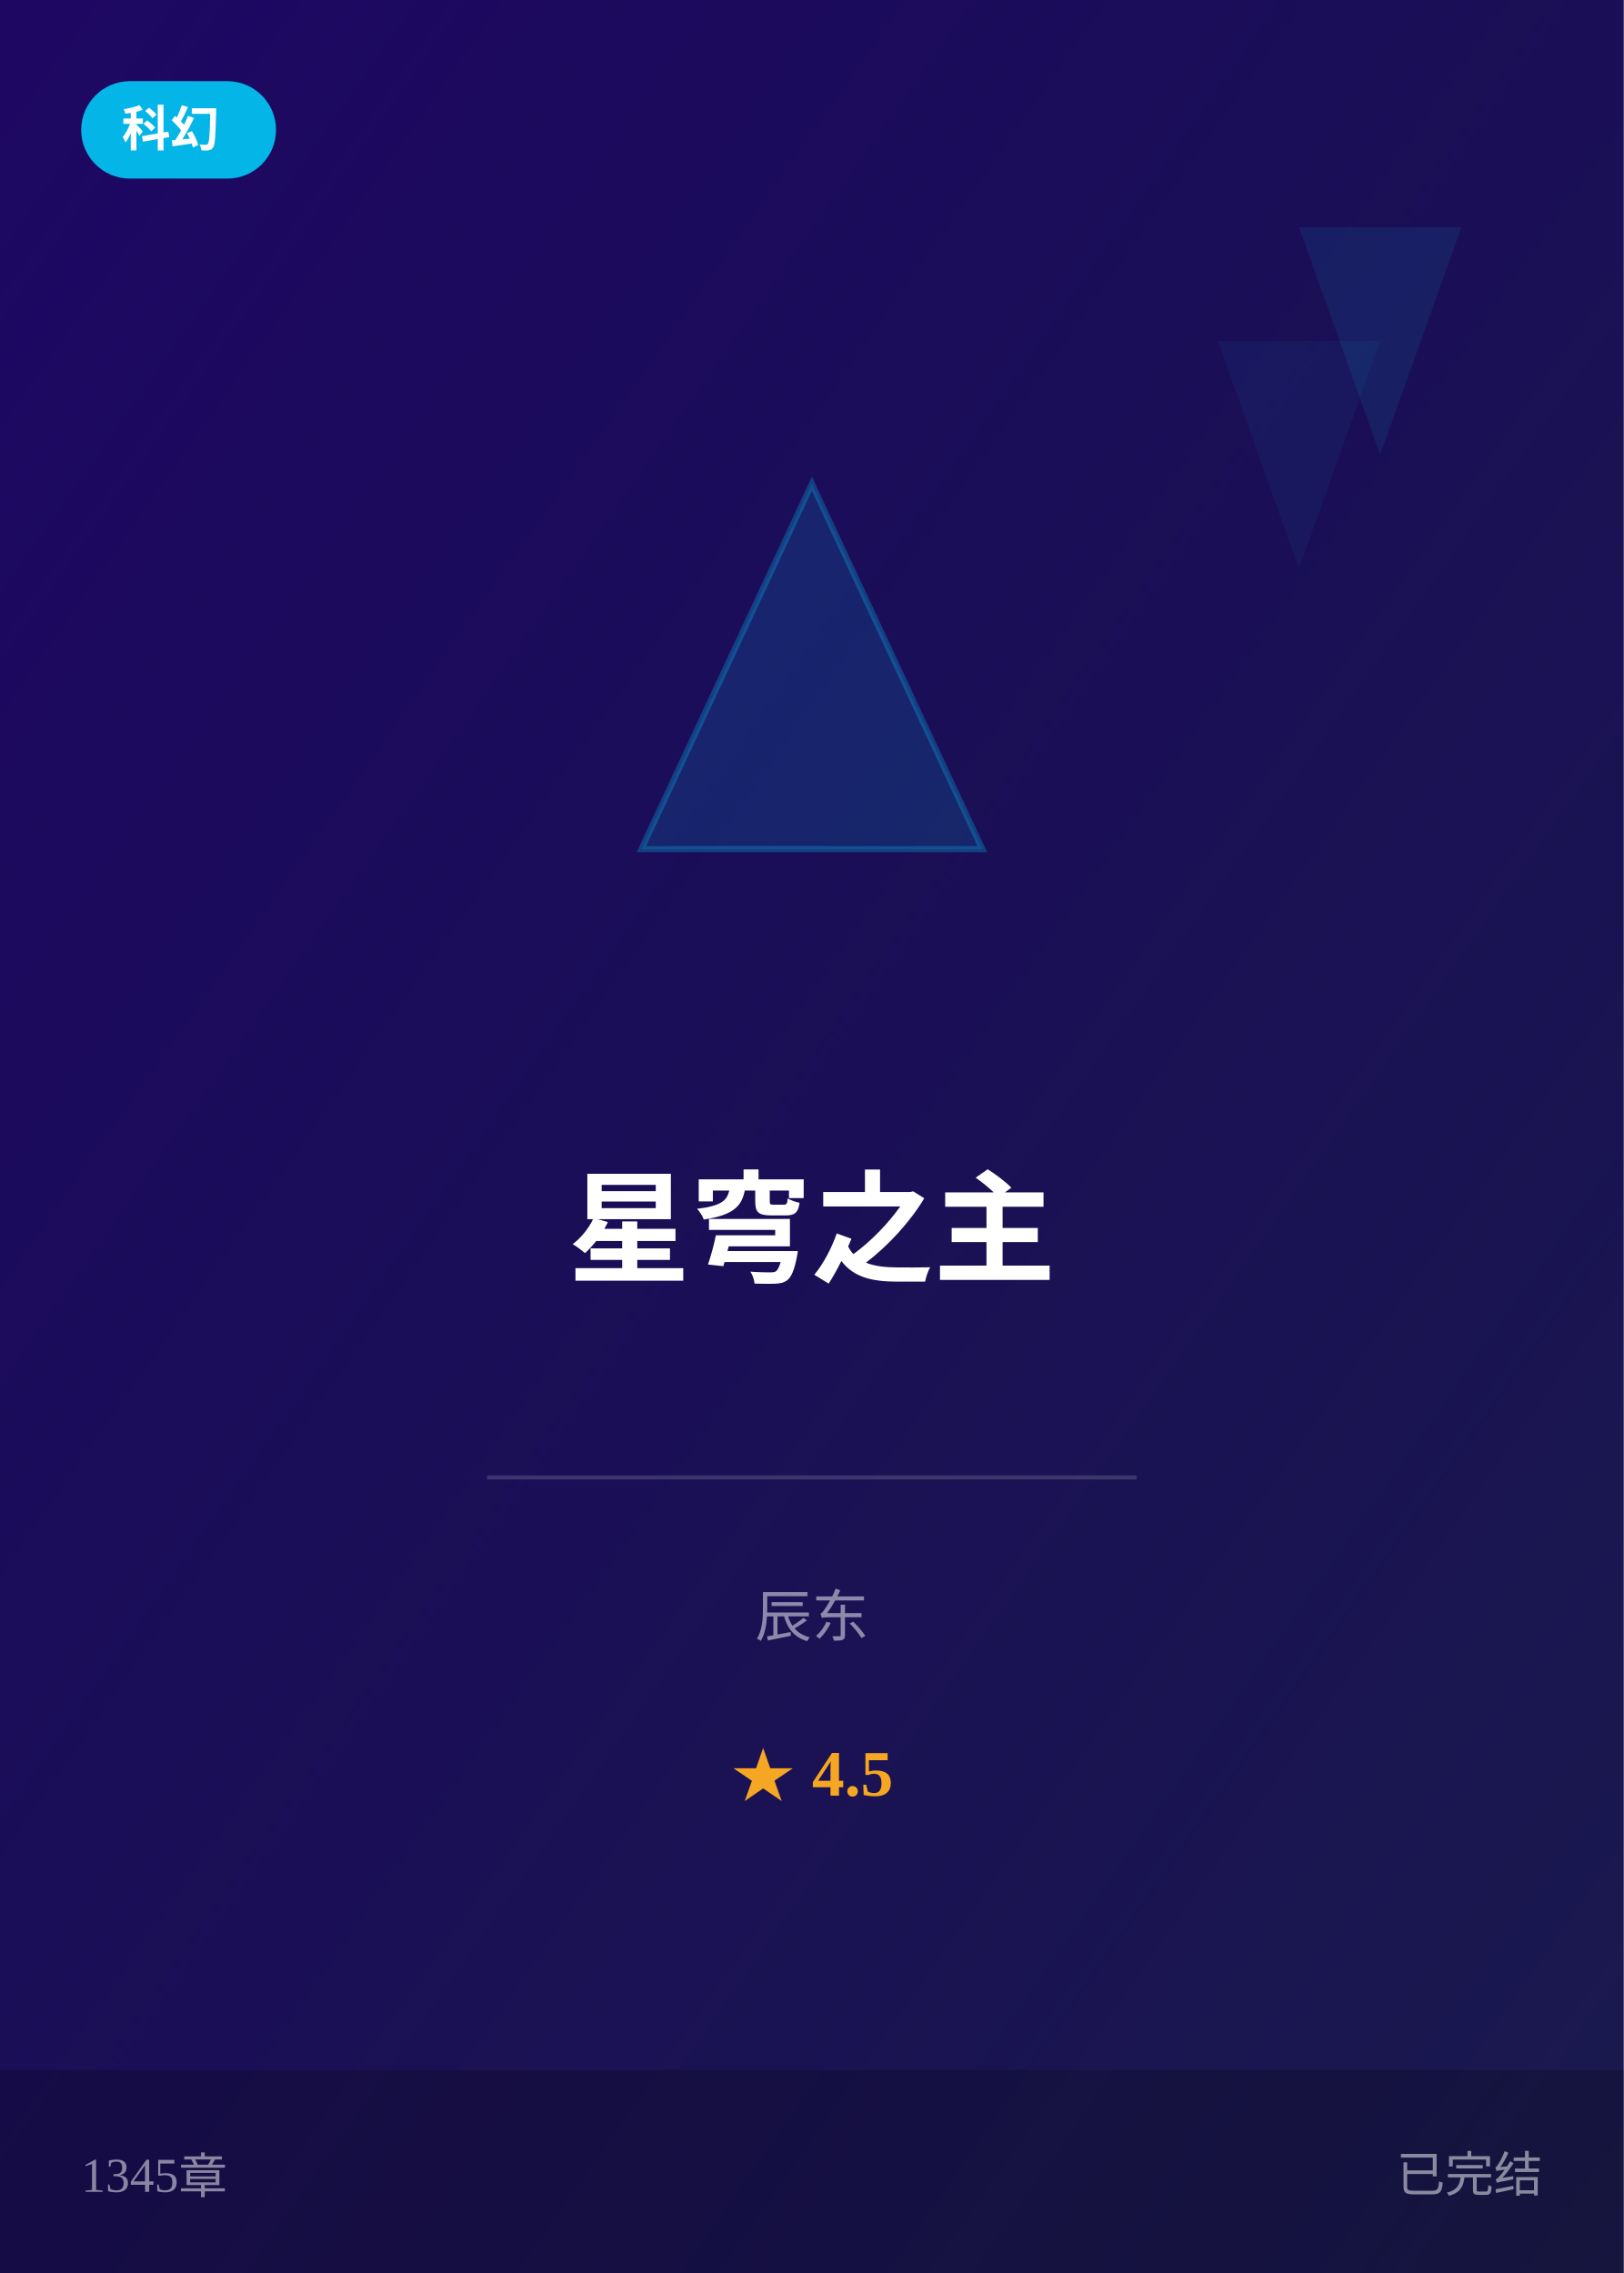
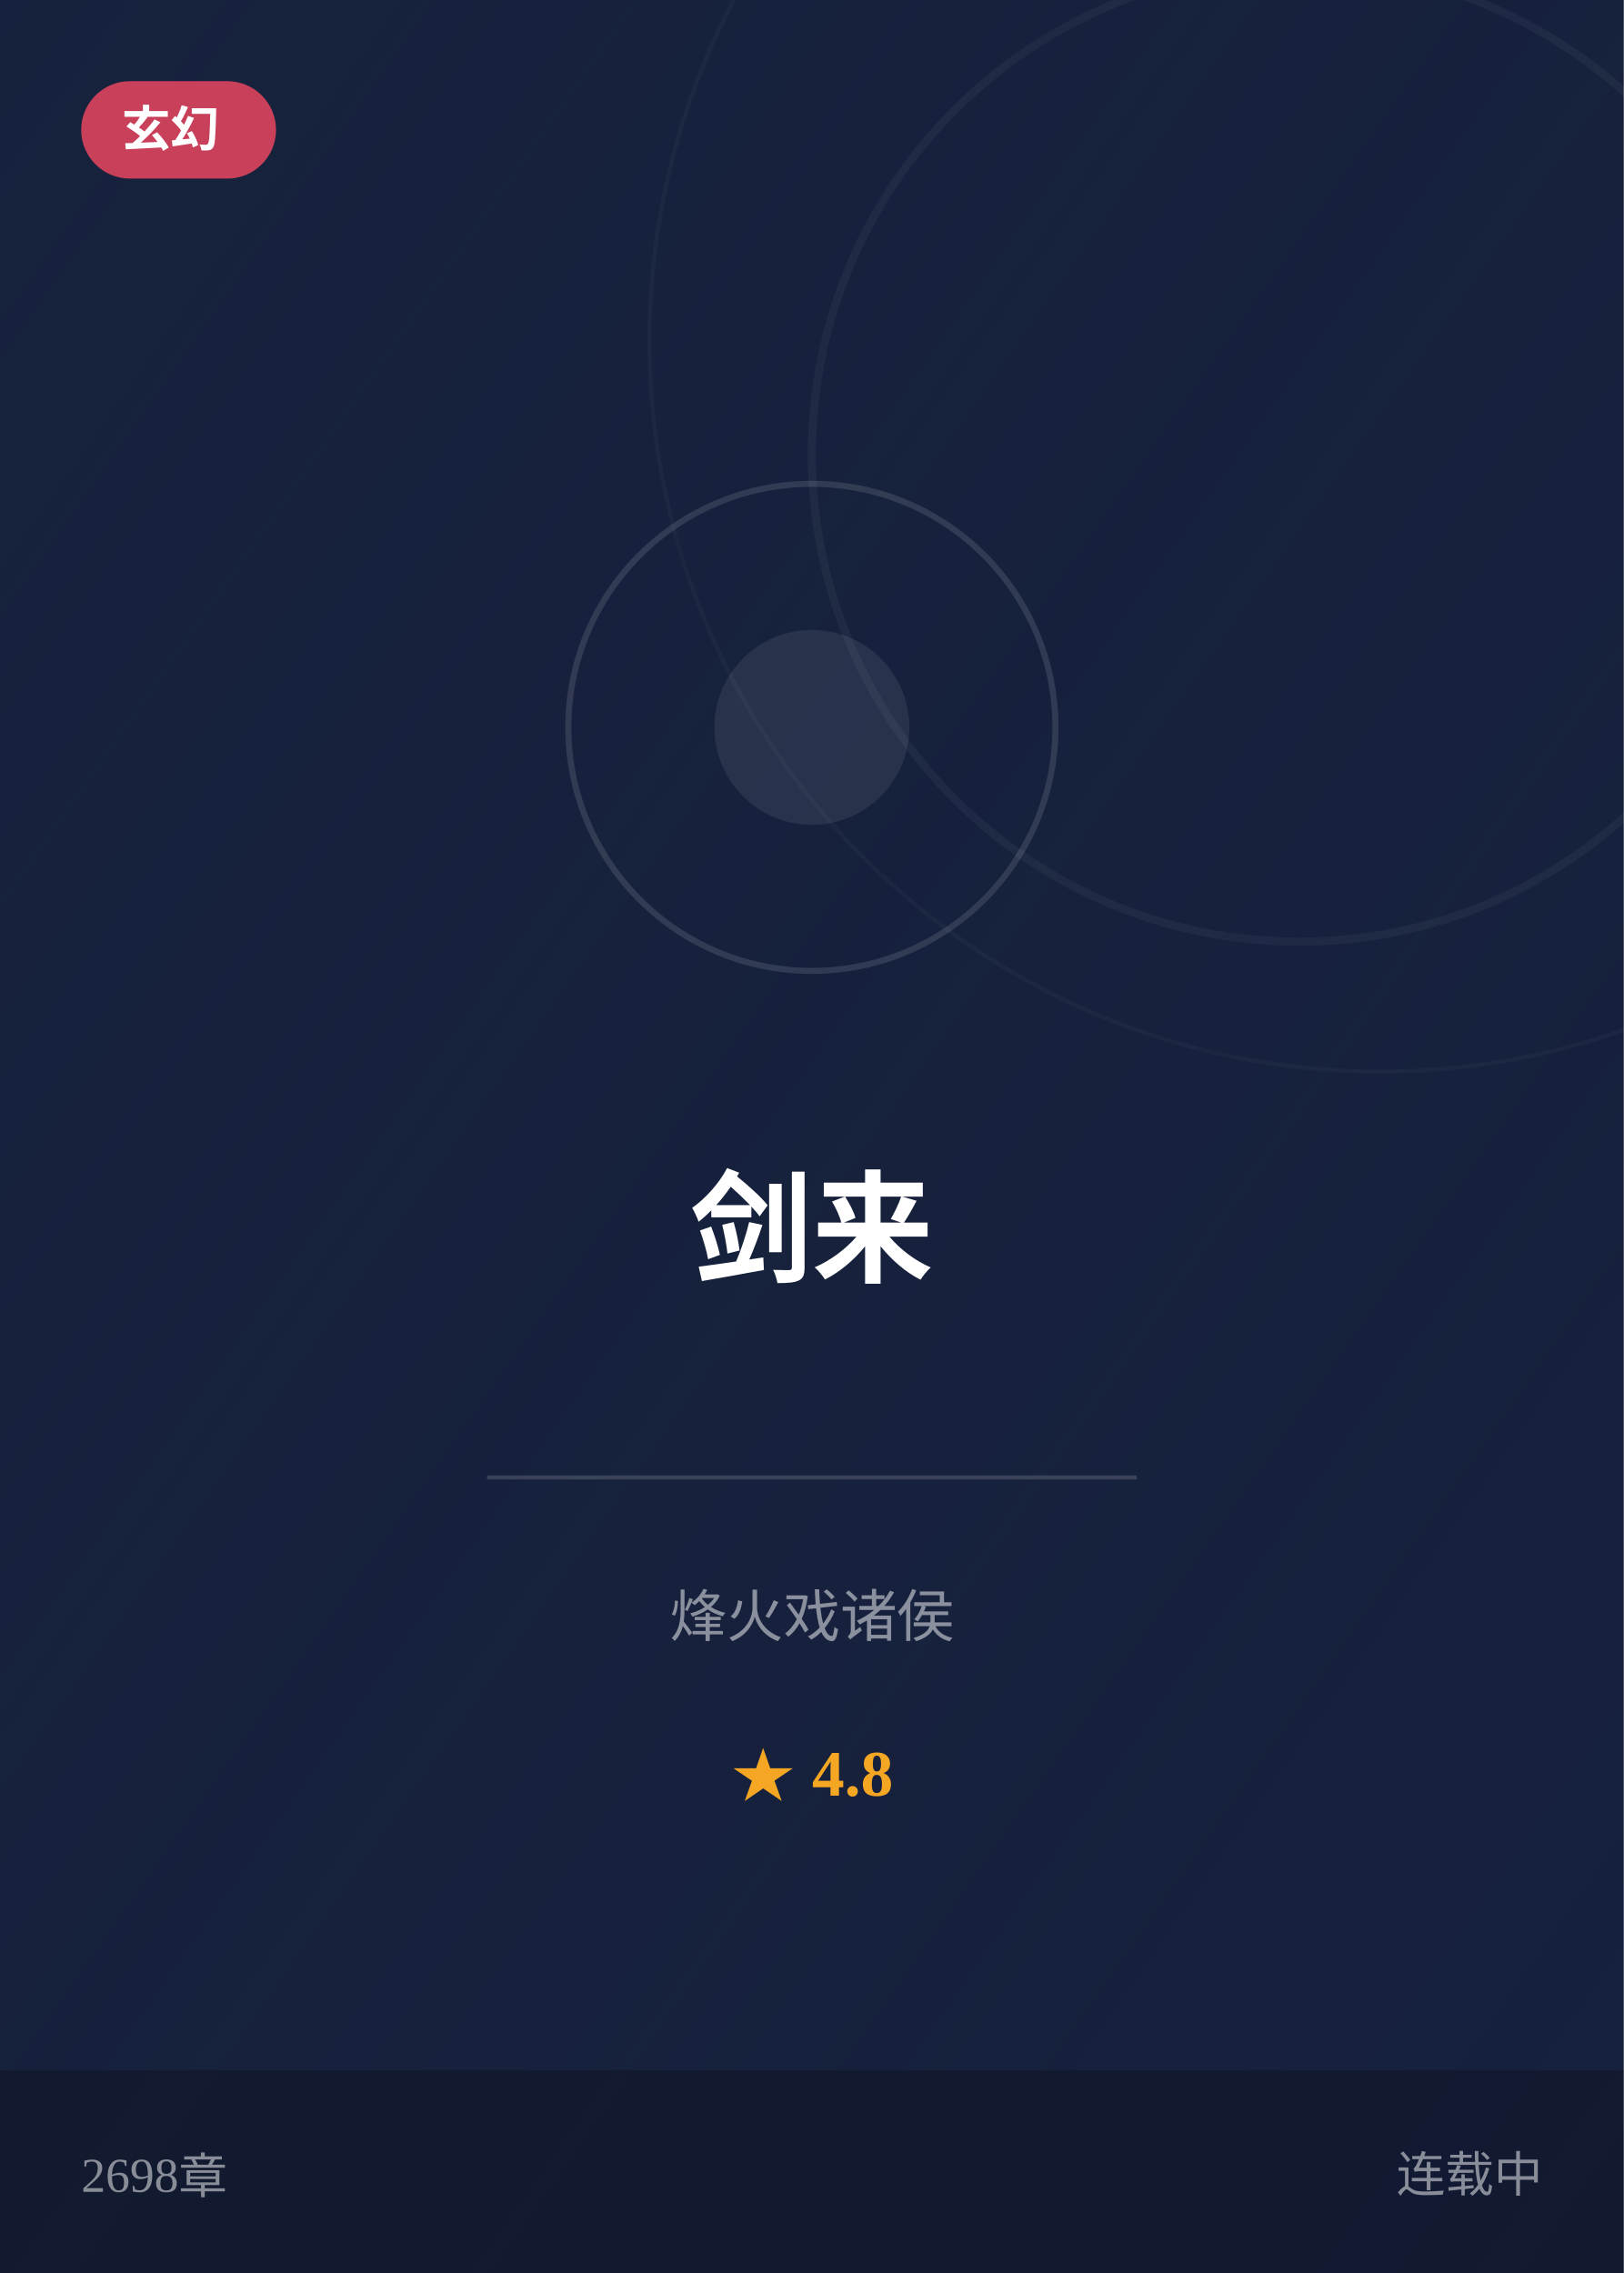
<svg xmlns="http://www.w3.org/2000/svg" width="400" height="560" viewBox="0 0 400 560">
  <defs>
    <linearGradient id="bg" x1="0%" y1="0%" x2="100%" y2="100%">
-       <stop offset="0%" style="stop-color:#0a0a2e" />
-       <stop offset="100%" style="stop-color:#1a1a4e" />
+       <stop offset="0%" style="stop-color:#1a1a2e" />
+       <stop offset="100%" style="stop-color:#16213e" />
    </linearGradient>
    <linearGradient id="glow" x1="0%" y1="0%" x2="100%" y2="100%">
-       <stop offset="0%" style="stop-color:#4a00e0;stop-opacity:0.3" />
-       <stop offset="100%" style="stop-color:#4a00e0;stop-opacity:0" />
+       <stop offset="0%" style="stop-color:#0f3460;stop-opacity:0.3" />
+       <stop offset="100%" style="stop-color:#0f3460;stop-opacity:0" />
    </linearGradient>
  </defs>
  <rect width="400" height="560" fill="url(#bg)" />
  <rect width="400" height="560" fill="url(#glow)" />
-   <polygon points="320,56 340,112 360,56" fill="rgba(0,212,255,0.08)" />
-   <polygon points="300,84 320,140 340,84" fill="rgba(0,212,255,0.05)" />
+   <circle cx="320" cy="112" r="120" fill="none" stroke="rgba(255,255,255,0.04)" stroke-width="2" />
+   <circle cx="340" cy="84" r="180" fill="none" stroke="rgba(255,255,255,0.03)" stroke-width="1" />
  <rect x="0" y="510" width="400" height="50" fill="rgba(0,0,0,0.2)" />
-   <text x="20" y="540" fill="rgba(255,255,255,0.5)" font-size="12">1345章</text>
-   <text x="380" y="540" text-anchor="end" fill="rgba(255,255,255,0.5)" font-size="12">已完结</text>
-   <rect x="20" y="20" rx="12" ry="12" width="48" height="24" fill="#00d4ff" opacity="0.85" />
-   <text x="30" y="36" fill="#fff" font-size="12" font-weight="600">科幻</text>
-   <polygon points="200,119.2 242,209.2 158,209.2" fill="rgba(0,212,255,0.12)" stroke="rgba(0,212,255,0.25)" stroke-width="1.5" />
-   <text x="200" y="313.6" text-anchor="middle" fill="#fff" font-size="30" font-weight="700">星穹之主</text>
+   <text x="20" y="540" fill="rgba(255,255,255,0.5)" font-size="12">2698章</text>
+   <text x="380" y="540" text-anchor="end" fill="rgba(255,255,255,0.5)" font-size="12">连载中</text>
+   <rect x="20" y="20" rx="12" ry="12" width="48" height="24" fill="#e94560" opacity="0.85" />
+   <text x="30" y="36" fill="#fff" font-size="12" font-weight="600">玄幻</text>
+   <circle cx="200" cy="179.2" r="60" fill="none" stroke="rgba(255,255,255,0.12)" stroke-width="1.5" />
+   <circle cx="200" cy="179.2" r="24" fill="rgba(255,255,255,0.08)" />
+   <text x="200" y="313.6" text-anchor="middle" fill="#fff" font-size="30" font-weight="700">剑来</text>
  <line x1="120" y1="364" x2="280" y2="364" stroke="rgba(255,255,255,0.15)" stroke-width="1" />
-   <text x="200" y="403.2" text-anchor="middle" fill="rgba(255,255,255,0.5)" font-size="14">辰东</text>
-   <text x="200" y="442.4" text-anchor="middle" fill="#f5a623" font-size="16" font-weight="600">★ 4.5</text>
+   <text x="200" y="403.2" text-anchor="middle" fill="rgba(255,255,255,0.5)" font-size="14">烽火戏诸侯</text>
+   <text x="200" y="442.4" text-anchor="middle" fill="#f5a623" font-size="16" font-weight="600">★ 4.8</text>
</svg>
